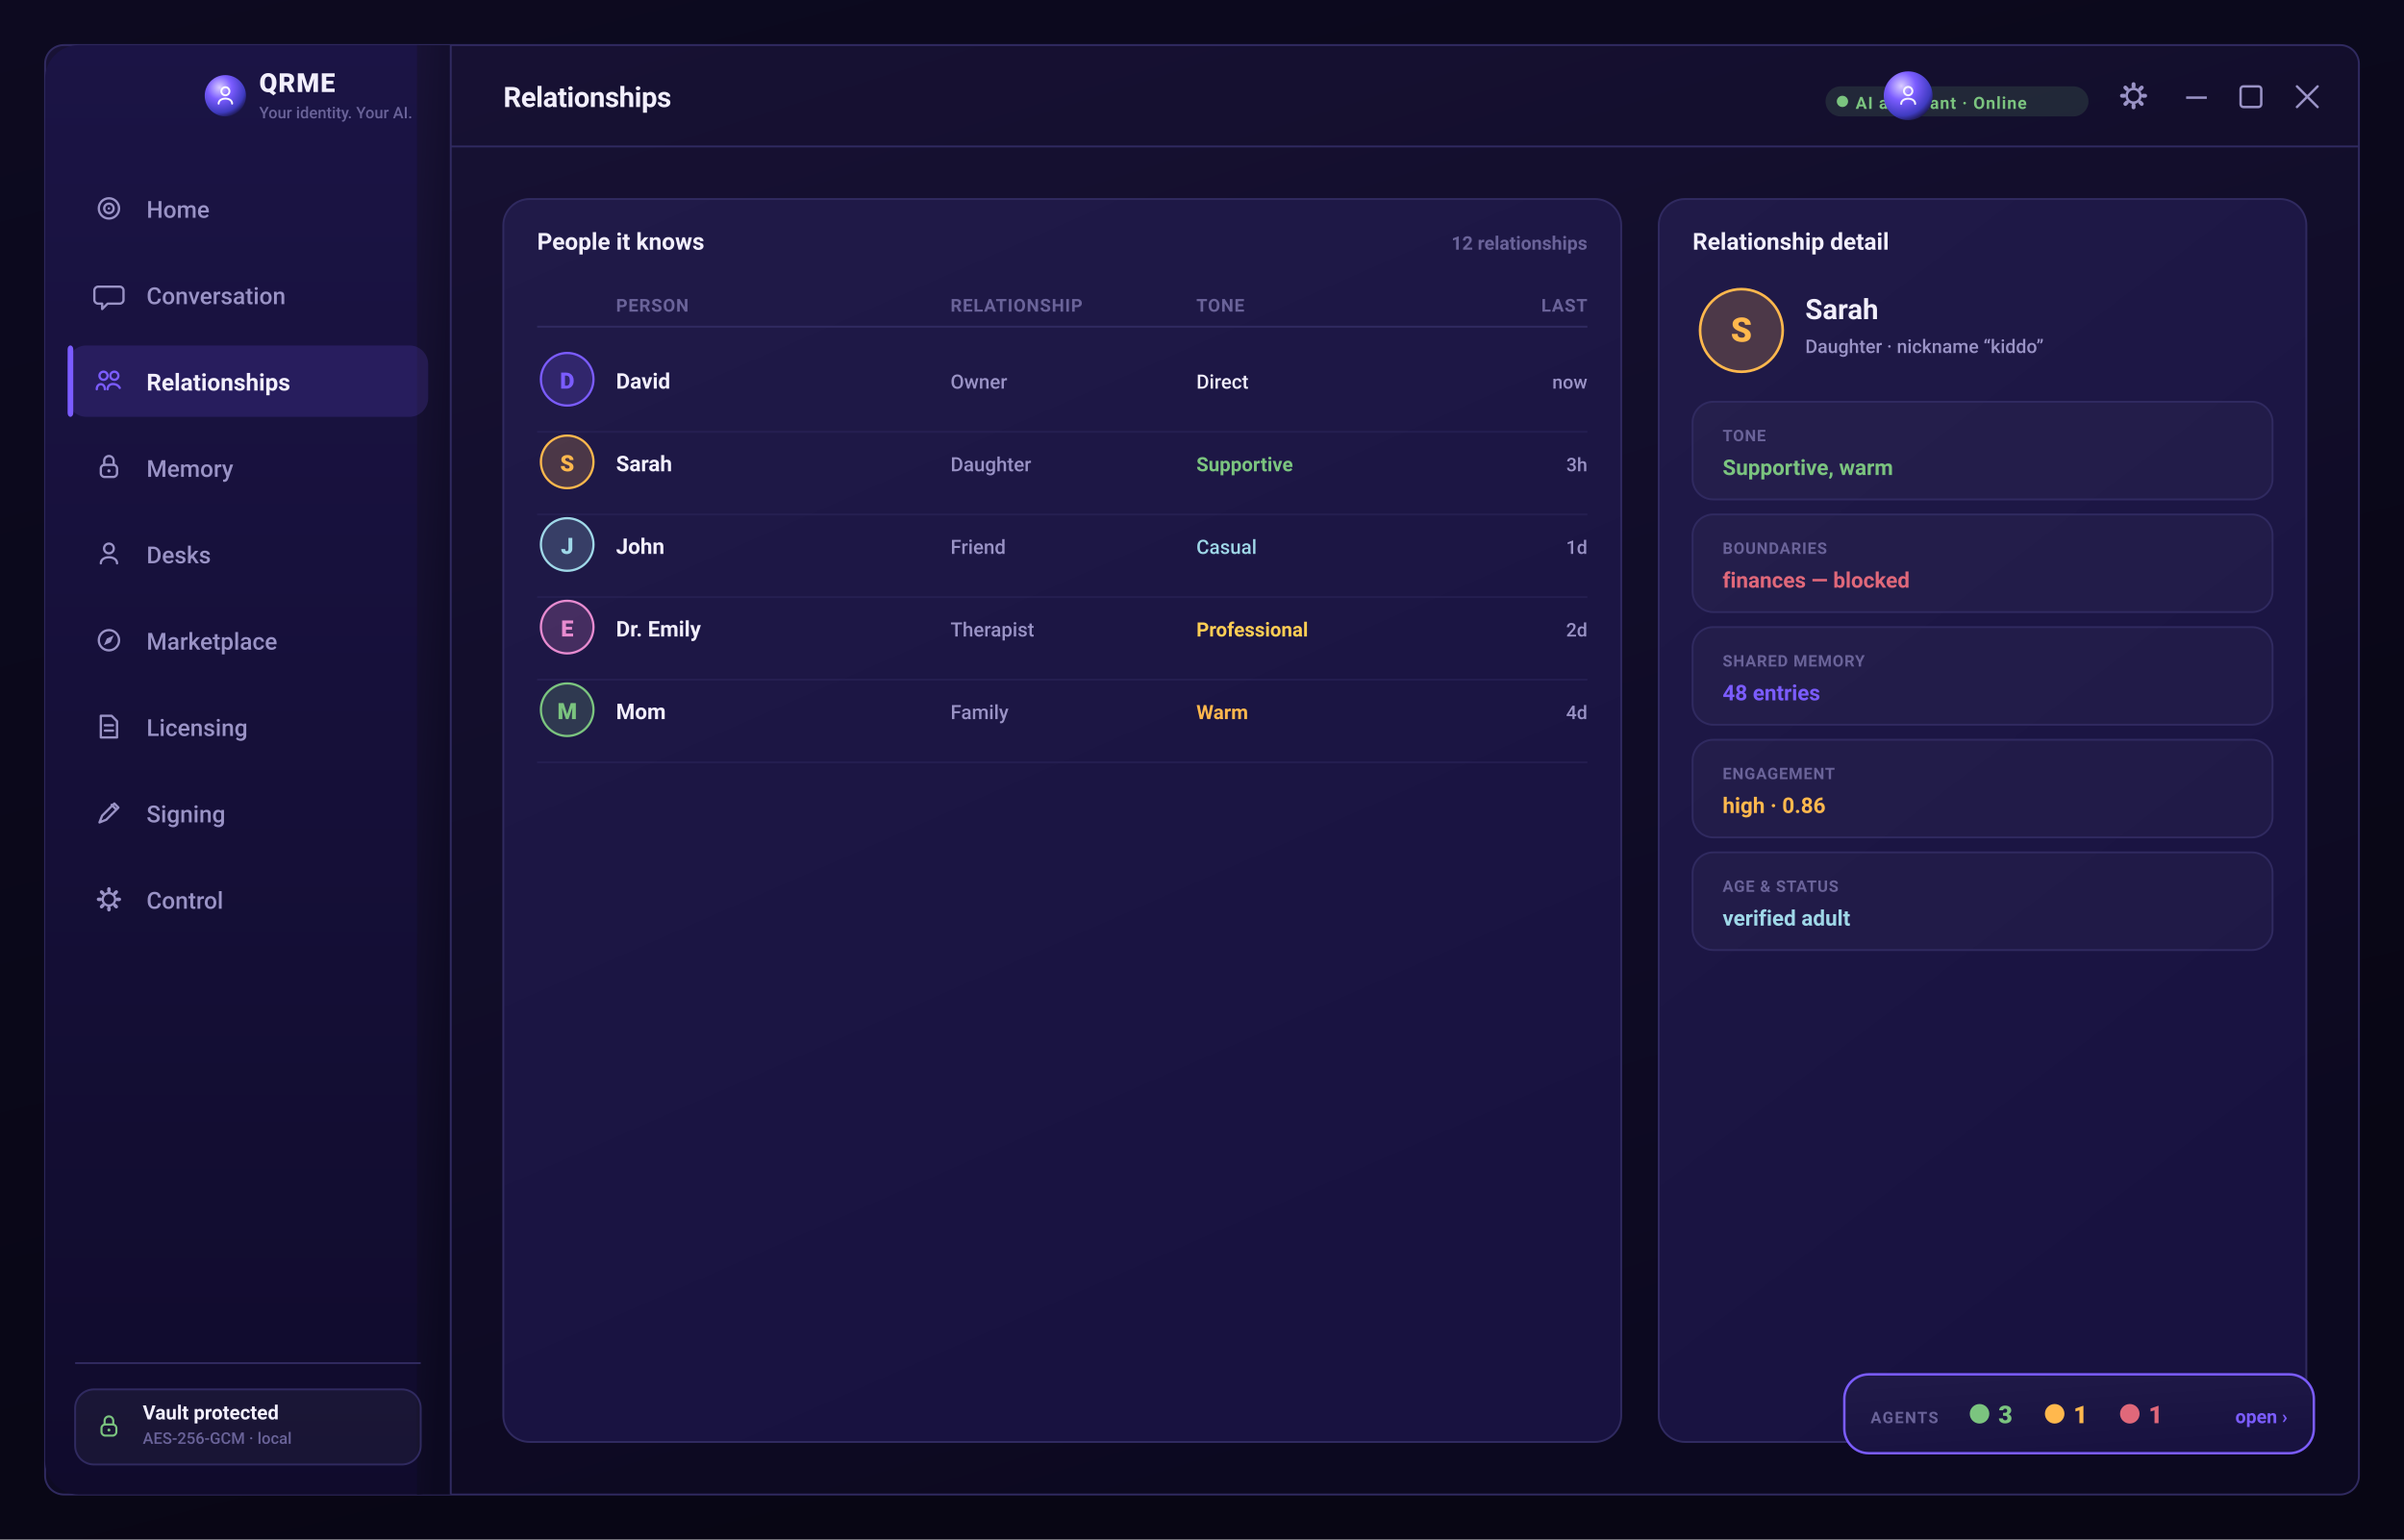
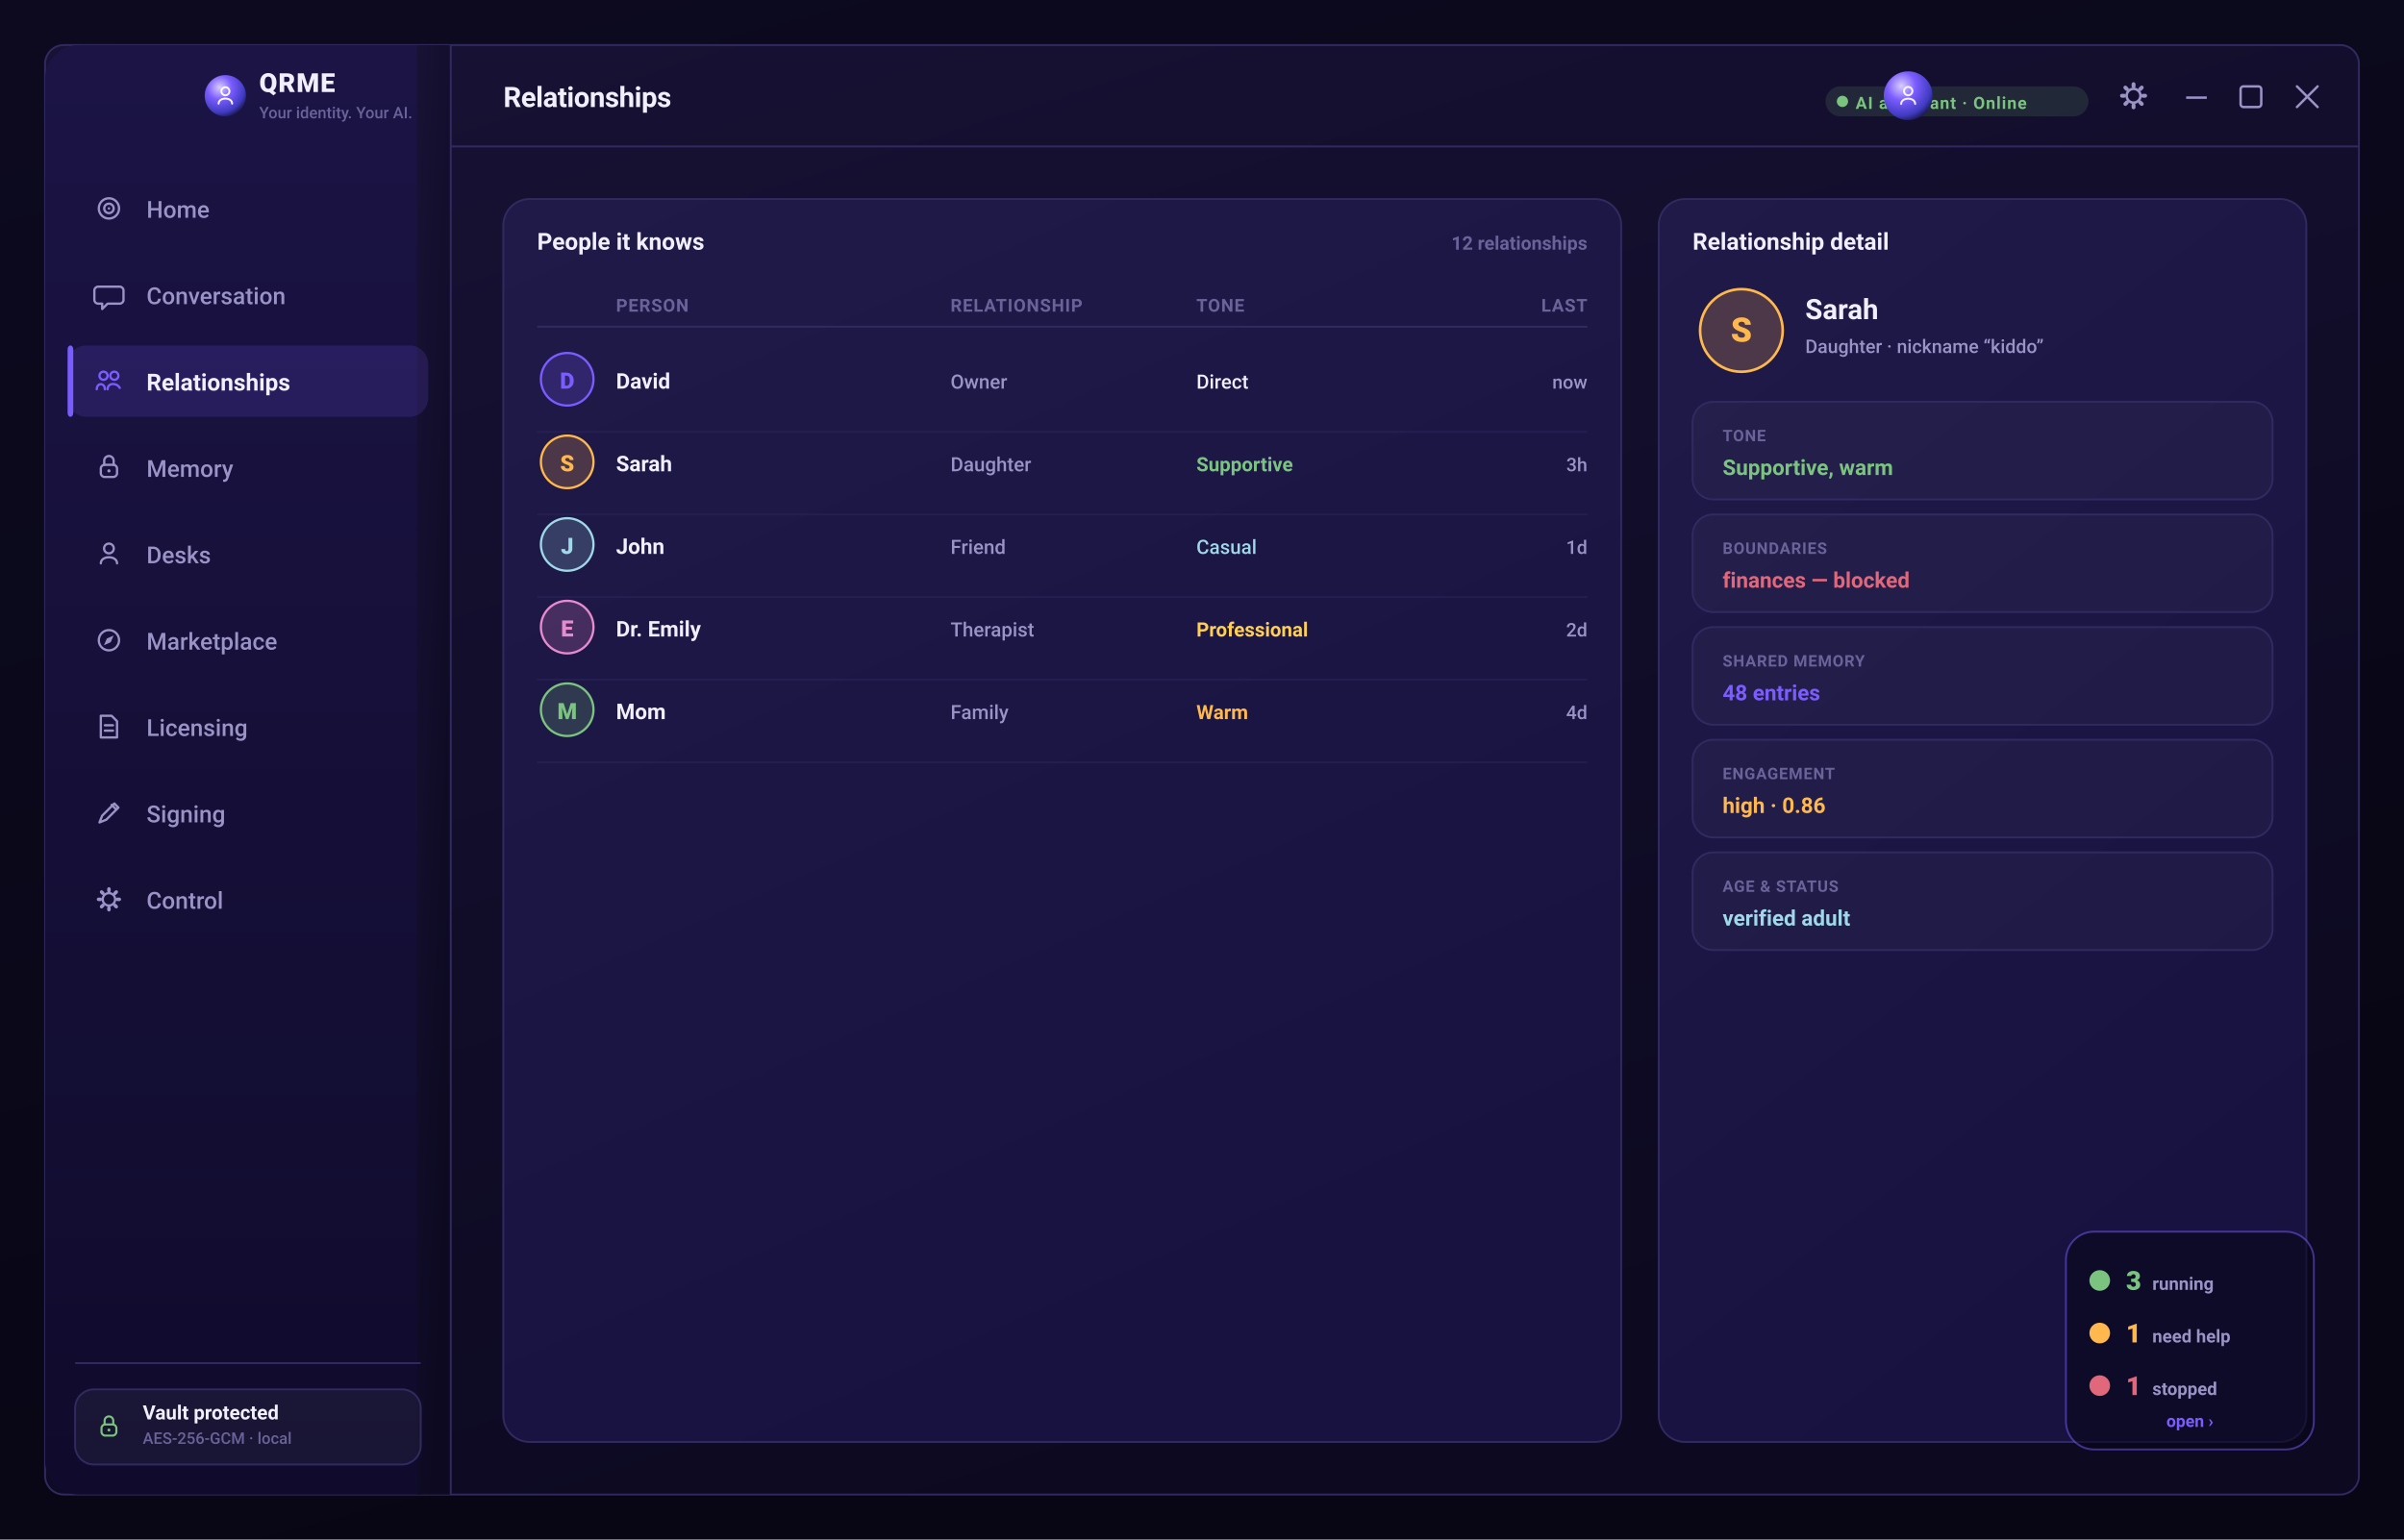
<svg xmlns="http://www.w3.org/2000/svg" width="1280" height="820" viewBox="0 0 1280 820" role="img" aria-label="QRME — Relationships">
  <defs>
    <linearGradient id="gPage" x1="0" y1="0" x2="0.4" y2="1">
      <stop offset="0" stop-color="#0d0a20" />
      <stop offset="1" stop-color="#080614" />
    </linearGradient>
    <linearGradient id="gScr" x1="0" y1="0" x2="0.5" y2="1">
      <stop offset="0" stop-color="#181235" />
      <stop offset="1" stop-color="#0c0920" />
    </linearGradient>
    <linearGradient id="gSide" x1="0" y1="0" x2="0" y2="1">
      <stop offset="0" stop-color="#1b1445" />
      <stop offset="1" stop-color="#100b2c" />
    </linearGradient>
    <linearGradient id="gCard" x1="0" y1="0" x2="0.4" y2="1">
      <stop offset="0" stop-color="#201a48" />
      <stop offset="1" stop-color="#181240" />
    </linearGradient>
    <linearGradient id="gBrand" x1="0" y1="0" x2="1" y2="0">
      <stop offset="0" stop-color="#7b5cff" />
      <stop offset="1" stop-color="#9d7bff" />
    </linearGradient>
    <linearGradient id="gAmber" x1="0" y1="0" x2="1" y2="0">
      <stop offset="0" stop-color="#ffb84d" />
      <stop offset="1" stop-color="#ffd27a" />
    </linearGradient>
    <radialGradient id="orb" cx="36%" cy="30%" r="78%">
      <stop offset="0" stop-color="#d9ccff" />
      <stop offset="38%" stop-color="#7b5cff" />
      <stop offset="78%" stop-color="#3f3bc0" />
      <stop offset="100%" stop-color="#140f34" />
    </radialGradient>
  </defs>
  <rect x="0.0" y="0.0" width="1280.0" height="820.0" rx="0" fill="url(#gPage)" />
  <rect x="24" y="24" width="1232" height="772" rx="10" fill="url(#gScr)" stroke="#302a60" stroke-width="1" />
  <rect x="24.0" y="24.0" width="216.0" height="772.0" rx="18" fill="url(#gSide)" />
  <rect x="222.0" y="24.0" width="18.0" height="772.0" rx="0" fill="url(#gScr)" />
  <line x1="240" y1="24" x2="240" y2="796" stroke="#302a60" stroke-width="1" />
  <line x1="240" y1="78" x2="1256" y2="78" stroke="#302a60" stroke-width="1" />
  <line x1="1164" y1="52" x2="1175" y2="52" stroke="#9a93c6" stroke-width="1.3" />
  <rect x="1193.0" y="46.0" width="11.0" height="11.0" rx="1.5" fill="none" stroke="#9a93c6" stroke-width="1.3" />
  <path d="M1223 46 l11 11 M1234 46 l-11 11" stroke="#9a93c6" stroke-width="1.3" stroke-linecap="round" />
  <circle cx="120" cy="51" r="11" fill="url(#orb)" />
  <circle cx="120" cy="48.6" r="2.16" fill="none" stroke="rgba(255,255,255,0.95)" stroke-width="1.02" stroke-linecap="round" stroke-linejoin="round" />
  <path d="M116.4 55.2 c0 -3.6 7.2 -3.6 7.2 0" fill="none" stroke="rgba(255,255,255,0.95)" stroke-width="1.02" stroke-linecap="round" stroke-linejoin="round" />
  <text x="138.0" y="49.0" font-family="-apple-system,BlinkMacSystemFont,'SF Pro Display','SF Pro Text','Segoe UI',Roboto,system-ui,sans-serif" font-size="14" font-weight="800" fill="#f2effc" text-anchor="start" letter-spacing="0.5">QRME</text>
  <text x="138.0" y="63.0" font-family="-apple-system,BlinkMacSystemFont,'SF Pro Display','SF Pro Text','Segoe UI',Roboto,system-ui,sans-serif" font-size="8.5" font-weight="500" fill="#6a6399" text-anchor="start">Your identity. Your AI.</text>
  <text x="268.0" y="57.0" font-family="-apple-system,BlinkMacSystemFont,'SF Pro Display','SF Pro Text','Segoe UI',Roboto,system-ui,sans-serif" font-size="15" font-weight="700" fill="#f2effc" text-anchor="start" letter-spacing="-0.2">Relationships</text>
  <rect x="1134.96" y="43.8" width="2.08" height="3.2" rx="1" transform="rotate(0 1136 51)" fill="#9a93c6" />
  <rect x="1134.96" y="43.8" width="2.08" height="3.2" rx="1" transform="rotate(45 1136 51)" fill="#9a93c6" />
  <rect x="1134.96" y="43.8" width="2.08" height="3.2" rx="1" transform="rotate(90 1136 51)" fill="#9a93c6" />
  <rect x="1134.96" y="43.8" width="2.08" height="3.2" rx="1" transform="rotate(135 1136 51)" fill="#9a93c6" />
  <rect x="1134.96" y="43.8" width="2.08" height="3.2" rx="1" transform="rotate(180 1136 51)" fill="#9a93c6" />
  <rect x="1134.96" y="43.8" width="2.08" height="3.2" rx="1" transform="rotate(225 1136 51)" fill="#9a93c6" />
  <rect x="1134.96" y="43.8" width="2.08" height="3.2" rx="1" transform="rotate(270 1136 51)" fill="#9a93c6" />
  <rect x="1134.96" y="43.8" width="2.08" height="3.2" rx="1" transform="rotate(315 1136 51)" fill="#9a93c6" />
  <circle cx="1136" cy="51" r="3.68" fill="none" stroke="#9a93c6" stroke-width="1.36" stroke-linecap="round" stroke-linejoin="round" />
  <rect x="972.0" y="46.0" width="140.0" height="16.0" rx="8" fill="rgba(123,196,127,0.14)" />
  <circle cx="981.0" cy="54" r="3" fill="#7bc47f" />
  <text x="988.0" y="58.0" font-family="-apple-system,BlinkMacSystemFont,'SF Pro Display','SF Pro Text','Segoe UI',Roboto,system-ui,sans-serif" font-size="9" font-weight="700" fill="#7bc47f" text-anchor="start" letter-spacing="0.5">AI assistant · Online</text>
  <circle cx="1016" cy="51" r="13" fill="url(#orb)" />
  <circle cx="1016" cy="48.52" r="2.232" fill="none" stroke="rgba(255,255,255,0.9)" stroke-width="1.05" stroke-linecap="round" stroke-linejoin="round" />
  <path d="M1012.28 55.34 c0 -3.72 7.44 -3.72 7.44 0" fill="none" stroke="rgba(255,255,255,0.9)" stroke-width="1.05" stroke-linecap="round" stroke-linejoin="round" />
  <circle cx="58" cy="111" r="5.4" fill="none" stroke="#9a93c6" stroke-width="1.22" stroke-linecap="round" stroke-linejoin="round" />
  <circle cx="58" cy="111" r="2.52" fill="none" stroke="#9a93c6" stroke-width="1.22" stroke-linecap="round" stroke-linejoin="round" />
  <circle cx="58" cy="111" r="0.648" fill="#9a93c6" />
  <text x="78.0" y="116.0" font-family="-apple-system,BlinkMacSystemFont,'SF Pro Display','SF Pro Text','Segoe UI',Roboto,system-ui,sans-serif" font-size="12.5" font-weight="500" fill="#9a93c6" text-anchor="start">Home</text>
  <path d="M52.24 152.68 h11.52 a2 2 0 0 1 2 2 v5.04 a2 2 0 0 1 -2 2 h-6.48 l-2.88 2.88 v-2.88 h-2.16 a2 2 0 0 1 -2 -2 v-5.04 a2 2 0 0 1 2 -2 Z" fill="none" stroke="#9a93c6" stroke-width="1.22" stroke-linecap="round" stroke-linejoin="round" />
  <text x="78.0" y="162.0" font-family="-apple-system,BlinkMacSystemFont,'SF Pro Display','SF Pro Text','Segoe UI',Roboto,system-ui,sans-serif" font-size="12.5" font-weight="500" fill="#9a93c6" text-anchor="start">Conversation</text>
  <rect x="36.0" y="184.0" width="192.0" height="38.0" rx="10" fill="rgba(123,92,255,0.16)" />
  <rect x="36.0" y="184.0" width="3.0" height="38.0" rx="2" fill="#7b5cff" />
  <circle cx="55.12" cy="200.12" r="2.16" fill="none" stroke="#7b5cff" stroke-width="1.22" stroke-linecap="round" stroke-linejoin="round" />
  <circle cx="60.88" cy="200.12" r="2.16" fill="none" stroke="#7b5cff" stroke-width="1.22" stroke-linecap="round" stroke-linejoin="round" />
  <path d="M51.52 207.32 c0 -3.6 4.32 -3.6 4.32 0 M57.28 207.32 c0 -3.6 5.04 -3.6 6.48 -0.72" fill="none" stroke="#7b5cff" stroke-width="1.22" stroke-linecap="round" stroke-linejoin="round" />
  <text x="78.0" y="208.0" font-family="-apple-system,BlinkMacSystemFont,'SF Pro Display','SF Pro Text','Segoe UI',Roboto,system-ui,sans-serif" font-size="12.5" font-weight="650" fill="#f2effc" text-anchor="start">Relationships</text>
  <rect x="53.68" y="247.56" width="8.64" height="6.48" rx="2" fill="none" stroke="#9a93c6" stroke-width="1.22" stroke-linecap="round" stroke-linejoin="round" />
  <path d="M55.48 247.56 v-2.16 a2.52 2.52 0 0 1 5.04 0 v2.16" fill="none" stroke="#9a93c6" stroke-width="1.22" stroke-linecap="round" stroke-linejoin="round" />
  <circle cx="58" cy="250.8" r="0.864" fill="#9a93c6" />
  <text x="78.0" y="254.0" font-family="-apple-system,BlinkMacSystemFont,'SF Pro Display','SF Pro Text','Segoe UI',Roboto,system-ui,sans-serif" font-size="12.5" font-weight="500" fill="#9a93c6" text-anchor="start">Memory</text>
  <circle cx="58" cy="292.12" r="2.592" fill="none" stroke="#9a93c6" stroke-width="1.22" stroke-linecap="round" stroke-linejoin="round" />
  <path d="M53.68 300.04 c0 -4.32 8.64 -4.32 8.64 0" fill="none" stroke="#9a93c6" stroke-width="1.22" stroke-linecap="round" stroke-linejoin="round" />
  <text x="78.0" y="300.0" font-family="-apple-system,BlinkMacSystemFont,'SF Pro Display','SF Pro Text','Segoe UI',Roboto,system-ui,sans-serif" font-size="12.5" font-weight="500" fill="#9a93c6" text-anchor="start">Desks</text>
  <circle cx="58" cy="341" r="5.4" fill="none" stroke="#9a93c6" stroke-width="1.22" stroke-linecap="round" stroke-linejoin="round" />
  <path d="M60.52 338.48 l-1.584 3.6 -3.6 1.584 1.584 -3.6 Z" fill="#9a93c6" />
  <text x="78.0" y="346.0" font-family="-apple-system,BlinkMacSystemFont,'SF Pro Display','SF Pro Text','Segoe UI',Roboto,system-ui,sans-serif" font-size="12.5" font-weight="500" fill="#9a93c6" text-anchor="start">Marketplace</text>
  <path d="M53.68 381.24 h5.76 l2.88 2.88 v8.64 h-8.64 Z" fill="none" stroke="#9a93c6" stroke-width="1.22" stroke-linecap="round" stroke-linejoin="round" />
  <path d="M55.84 386.28 h4.32 M55.84 389.16 h4.32" fill="none" stroke="#9a93c6" stroke-width="1.22" stroke-linecap="round" stroke-linejoin="round" />
  <text x="78.0" y="392.0" font-family="-apple-system,BlinkMacSystemFont,'SF Pro Display','SF Pro Text','Segoe UI',Roboto,system-ui,sans-serif" font-size="12.5" font-weight="500" fill="#9a93c6" text-anchor="start">Licensing</text>
  <path d="M52.96 438.04 l1.44 -3.6 6.48 -6.48 2.16 2.16 -6.48 6.48 -3.6 1.44 Z" fill="none" stroke="#9a93c6" stroke-width="1.22" stroke-linecap="round" stroke-linejoin="round" />
  <path d="M59.44 428.68 l2.16 2.16" fill="none" stroke="#9a93c6" stroke-width="1.22" stroke-linecap="round" stroke-linejoin="round" />
  <text x="78.0" y="438.0" font-family="-apple-system,BlinkMacSystemFont,'SF Pro Display','SF Pro Text','Segoe UI',Roboto,system-ui,sans-serif" font-size="12.5" font-weight="500" fill="#9a93c6" text-anchor="start">Signing</text>
  <rect x="57.064" y="472.52" width="1.872" height="2.88" rx="1" transform="rotate(0 58 479)" fill="#9a93c6" />
  <rect x="57.064" y="472.52" width="1.872" height="2.88" rx="1" transform="rotate(45 58 479)" fill="#9a93c6" />
  <rect x="57.064" y="472.52" width="1.872" height="2.88" rx="1" transform="rotate(90 58 479)" fill="#9a93c6" />
  <rect x="57.064" y="472.52" width="1.872" height="2.88" rx="1" transform="rotate(135 58 479)" fill="#9a93c6" />
  <rect x="57.064" y="472.52" width="1.872" height="2.88" rx="1" transform="rotate(180 58 479)" fill="#9a93c6" />
  <rect x="57.064" y="472.52" width="1.872" height="2.88" rx="1" transform="rotate(225 58 479)" fill="#9a93c6" />
  <rect x="57.064" y="472.52" width="1.872" height="2.88" rx="1" transform="rotate(270 58 479)" fill="#9a93c6" />
  <rect x="57.064" y="472.52" width="1.872" height="2.88" rx="1" transform="rotate(315 58 479)" fill="#9a93c6" />
  <circle cx="58" cy="479" r="3.312" fill="none" stroke="#9a93c6" stroke-width="1.22" stroke-linecap="round" stroke-linejoin="round" />
  <text x="78.0" y="484.0" font-family="-apple-system,BlinkMacSystemFont,'SF Pro Display','SF Pro Text','Segoe UI',Roboto,system-ui,sans-serif" font-size="12.5" font-weight="500" fill="#9a93c6" text-anchor="start">Control</text>
  <line x1="40" y1="726" x2="224" y2="726" stroke="#302a60" stroke-width="1" />
  <rect x="40.0" y="740.0" width="184.0" height="40.0" rx="10" fill="rgba(255,255,255,0.04)" stroke="#302a60" stroke-width="1" />
  <rect x="54.04" y="758.68" width="7.92" height="5.94" rx="2" fill="none" stroke="#7bc47f" stroke-width="1.12" stroke-linecap="round" stroke-linejoin="round" />
  <path d="M55.69 758.68 v-1.98 a2.31 2.31 0 0 1 4.62 0 v1.98" fill="none" stroke="#7bc47f" stroke-width="1.12" stroke-linecap="round" stroke-linejoin="round" />
  <circle cx="58" cy="761.65" r="0.792" fill="#7bc47f" />
  <text x="76.0" y="756.0" font-family="-apple-system,BlinkMacSystemFont,'SF Pro Display','SF Pro Text','Segoe UI',Roboto,system-ui,sans-serif" font-size="10.5" font-weight="650" fill="#f2effc" text-anchor="start">Vault protected</text>
  <text x="76.0" y="769.0" font-family="-apple-system,BlinkMacSystemFont,'SF Pro Display','SF Pro Text','Segoe UI',Roboto,system-ui,sans-serif" font-size="8.5" font-weight="500" fill="#6a6399" text-anchor="start">AES-256-GCM · local</text>
  <rect x="268.0" y="106.0" width="595.2" height="662.0" rx="14" fill="url(#gCard)" stroke="#302a60" stroke-width="1" />
  <text x="286.0" y="133.0" font-family="-apple-system,BlinkMacSystemFont,'SF Pro Display','SF Pro Text','Segoe UI',Roboto,system-ui,sans-serif" font-size="12.5" font-weight="700" fill="#f2effc" text-anchor="start">People it knows</text>
  <text x="845.2" y="133.0" font-family="-apple-system,BlinkMacSystemFont,'SF Pro Display','SF Pro Text','Segoe UI',Roboto,system-ui,sans-serif" font-size="10" font-weight="600" fill="#6a6399" text-anchor="end">12 relationships</text>
  <line x1="286" y1="174" x2="845.2" y2="174" stroke="#302a60" stroke-width="1" />
  <text x="328.0" y="166.0" font-family="-apple-system,BlinkMacSystemFont,'SF Pro Display','SF Pro Text','Segoe UI',Roboto,system-ui,sans-serif" font-size="9.5" font-weight="700" fill="#6a6399" text-anchor="start" letter-spacing="0.4">PERSON</text>
  <text x="506.1" y="166.0" font-family="-apple-system,BlinkMacSystemFont,'SF Pro Display','SF Pro Text','Segoe UI',Roboto,system-ui,sans-serif" font-size="9.5" font-weight="700" fill="#6a6399" text-anchor="start" letter-spacing="0.4">RELATIONSHIP</text>
  <text x="637.0" y="166.0" font-family="-apple-system,BlinkMacSystemFont,'SF Pro Display','SF Pro Text','Segoe UI',Roboto,system-ui,sans-serif" font-size="9.5" font-weight="700" fill="#6a6399" text-anchor="start" letter-spacing="0.4">TONE</text>
  <text x="845.2" y="166.0" font-family="-apple-system,BlinkMacSystemFont,'SF Pro Display','SF Pro Text','Segoe UI',Roboto,system-ui,sans-serif" font-size="9.5" font-weight="700" fill="#6a6399" text-anchor="end" letter-spacing="0.4">LAST</text>
  <circle cx="302" cy="202" r="14" fill="rgba(123,92,255,0.2)" stroke="#7b5cff" stroke-width="1.2" />
  <text x="302.0" y="207.0" font-family="-apple-system,BlinkMacSystemFont,'SF Pro Display','SF Pro Text','Segoe UI',Roboto,system-ui,sans-serif" font-size="12" font-weight="800" fill="#7b5cff" text-anchor="middle">D</text>
  <text x="328.0" y="207.0" font-family="-apple-system,BlinkMacSystemFont,'SF Pro Display','SF Pro Text','Segoe UI',Roboto,system-ui,sans-serif" font-size="11.5" font-weight="650" fill="#f2effc" text-anchor="start">David</text>
  <text x="506.1" y="207.0" font-family="-apple-system,BlinkMacSystemFont,'SF Pro Display','SF Pro Text','Segoe UI',Roboto,system-ui,sans-serif" font-size="10.5" font-weight="500" fill="#9a93c6" text-anchor="start">Owner</text>
  <text x="637.0" y="207.0" font-family="-apple-system,BlinkMacSystemFont,'SF Pro Display','SF Pro Text','Segoe UI',Roboto,system-ui,sans-serif" font-size="10.5" font-weight="500" fill="#f2effc" text-anchor="start">Direct</text>
  <text x="845.2" y="207.0" font-family="-apple-system,BlinkMacSystemFont,'SF Pro Display','SF Pro Text','Segoe UI',Roboto,system-ui,sans-serif" font-size="10" font-weight="500" fill="#9a93c6" text-anchor="end">now</text>
  <line x1="286" y1="230" x2="845.2" y2="230" stroke="rgba(48,42,96,0.45)" stroke-width="1" />
  <circle cx="302" cy="246" r="14" fill="rgba(255,184,77,0.2)" stroke="#ffb84d" stroke-width="1.2" />
  <text x="302.0" y="251.0" font-family="-apple-system,BlinkMacSystemFont,'SF Pro Display','SF Pro Text','Segoe UI',Roboto,system-ui,sans-serif" font-size="12" font-weight="800" fill="#ffb84d" text-anchor="middle">S</text>
  <text x="328.0" y="251.0" font-family="-apple-system,BlinkMacSystemFont,'SF Pro Display','SF Pro Text','Segoe UI',Roboto,system-ui,sans-serif" font-size="11.5" font-weight="650" fill="#f2effc" text-anchor="start">Sarah</text>
  <text x="506.1" y="251.0" font-family="-apple-system,BlinkMacSystemFont,'SF Pro Display','SF Pro Text','Segoe UI',Roboto,system-ui,sans-serif" font-size="10.5" font-weight="500" fill="#9a93c6" text-anchor="start">Daughter</text>
  <text x="637.0" y="251.0" font-family="-apple-system,BlinkMacSystemFont,'SF Pro Display','SF Pro Text','Segoe UI',Roboto,system-ui,sans-serif" font-size="10.5" font-weight="600" fill="#7bc47f" text-anchor="start">Supportive</text>
  <text x="845.2" y="251.0" font-family="-apple-system,BlinkMacSystemFont,'SF Pro Display','SF Pro Text','Segoe UI',Roboto,system-ui,sans-serif" font-size="10" font-weight="500" fill="#9a93c6" text-anchor="end">3h</text>
  <line x1="286" y1="274" x2="845.2" y2="274" stroke="rgba(48,42,96,0.45)" stroke-width="1" />
  <circle cx="302" cy="290" r="14" fill="rgba(159,216,232,0.2)" stroke="#9fd8e8" stroke-width="1.2" />
  <text x="302.0" y="295.0" font-family="-apple-system,BlinkMacSystemFont,'SF Pro Display','SF Pro Text','Segoe UI',Roboto,system-ui,sans-serif" font-size="12" font-weight="800" fill="#9fd8e8" text-anchor="middle">J</text>
  <text x="328.0" y="295.0" font-family="-apple-system,BlinkMacSystemFont,'SF Pro Display','SF Pro Text','Segoe UI',Roboto,system-ui,sans-serif" font-size="11.5" font-weight="650" fill="#f2effc" text-anchor="start">John</text>
  <text x="506.1" y="295.0" font-family="-apple-system,BlinkMacSystemFont,'SF Pro Display','SF Pro Text','Segoe UI',Roboto,system-ui,sans-serif" font-size="10.5" font-weight="500" fill="#9a93c6" text-anchor="start">Friend</text>
  <text x="637.0" y="295.0" font-family="-apple-system,BlinkMacSystemFont,'SF Pro Display','SF Pro Text','Segoe UI',Roboto,system-ui,sans-serif" font-size="10.5" font-weight="500" fill="#9fd8e8" text-anchor="start">Casual</text>
  <text x="845.2" y="295.0" font-family="-apple-system,BlinkMacSystemFont,'SF Pro Display','SF Pro Text','Segoe UI',Roboto,system-ui,sans-serif" font-size="10" font-weight="500" fill="#9a93c6" text-anchor="end">1d</text>
  <line x1="286" y1="318" x2="845.2" y2="318" stroke="rgba(48,42,96,0.45)" stroke-width="1" />
  <circle cx="302" cy="334" r="14" fill="rgba(231,139,208,0.2)" stroke="#e78bd0" stroke-width="1.2" />
  <text x="302.0" y="339.0" font-family="-apple-system,BlinkMacSystemFont,'SF Pro Display','SF Pro Text','Segoe UI',Roboto,system-ui,sans-serif" font-size="12" font-weight="800" fill="#e78bd0" text-anchor="middle">E</text>
  <text x="328.0" y="339.0" font-family="-apple-system,BlinkMacSystemFont,'SF Pro Display','SF Pro Text','Segoe UI',Roboto,system-ui,sans-serif" font-size="11.5" font-weight="650" fill="#f2effc" text-anchor="start">Dr. Emily</text>
  <text x="506.1" y="339.0" font-family="-apple-system,BlinkMacSystemFont,'SF Pro Display','SF Pro Text','Segoe UI',Roboto,system-ui,sans-serif" font-size="10.5" font-weight="500" fill="#9a93c6" text-anchor="start">Therapist</text>
  <text x="637.0" y="339.0" font-family="-apple-system,BlinkMacSystemFont,'SF Pro Display','SF Pro Text','Segoe UI',Roboto,system-ui,sans-serif" font-size="10.5" font-weight="600" fill="#ffce54" text-anchor="start">Professional</text>
  <text x="845.2" y="339.0" font-family="-apple-system,BlinkMacSystemFont,'SF Pro Display','SF Pro Text','Segoe UI',Roboto,system-ui,sans-serif" font-size="10" font-weight="500" fill="#9a93c6" text-anchor="end">2d</text>
  <line x1="286" y1="362" x2="845.2" y2="362" stroke="rgba(48,42,96,0.45)" stroke-width="1" />
  <circle cx="302" cy="378" r="14" fill="rgba(123,196,127,0.2)" stroke="#7bc47f" stroke-width="1.2" />
  <text x="302.0" y="383.0" font-family="-apple-system,BlinkMacSystemFont,'SF Pro Display','SF Pro Text','Segoe UI',Roboto,system-ui,sans-serif" font-size="12" font-weight="800" fill="#7bc47f" text-anchor="middle">M</text>
  <text x="328.0" y="383.0" font-family="-apple-system,BlinkMacSystemFont,'SF Pro Display','SF Pro Text','Segoe UI',Roboto,system-ui,sans-serif" font-size="11.5" font-weight="650" fill="#f2effc" text-anchor="start">Mom</text>
  <text x="506.1" y="383.0" font-family="-apple-system,BlinkMacSystemFont,'SF Pro Display','SF Pro Text','Segoe UI',Roboto,system-ui,sans-serif" font-size="10.5" font-weight="500" fill="#9a93c6" text-anchor="start">Family</text>
  <text x="637.0" y="383.0" font-family="-apple-system,BlinkMacSystemFont,'SF Pro Display','SF Pro Text','Segoe UI',Roboto,system-ui,sans-serif" font-size="10.5" font-weight="600" fill="#ffb84d" text-anchor="start">Warm</text>
  <text x="845.2" y="383.0" font-family="-apple-system,BlinkMacSystemFont,'SF Pro Display','SF Pro Text','Segoe UI',Roboto,system-ui,sans-serif" font-size="10" font-weight="500" fill="#9a93c6" text-anchor="end">4d</text>
  <line x1="286" y1="406" x2="845.2" y2="406" stroke="rgba(48,42,96,0.45)" stroke-width="1" />
  <rect x="883.2" y="106.0" width="344.8" height="662.0" rx="14" fill="url(#gCard)" stroke="#302a60" stroke-width="1" />
  <text x="901.2" y="133.0" font-family="-apple-system,BlinkMacSystemFont,'SF Pro Display','SF Pro Text','Segoe UI',Roboto,system-ui,sans-serif" font-size="12.5" font-weight="700" fill="#f2effc" text-anchor="start">Relationship detail</text>
  <circle cx="927.2" cy="176" r="22" fill="rgba(255,184,77,0.2)" stroke="#ffb84d" stroke-width="1.4" />
  <text x="927.2" y="182.0" font-family="-apple-system,BlinkMacSystemFont,'SF Pro Display','SF Pro Text','Segoe UI',Roboto,system-ui,sans-serif" font-size="18" font-weight="800" fill="#ffb84d" text-anchor="middle">S</text>
  <text x="961.2" y="170.0" font-family="-apple-system,BlinkMacSystemFont,'SF Pro Display','SF Pro Text','Segoe UI',Roboto,system-ui,sans-serif" font-size="15" font-weight="750" fill="#f2effc" text-anchor="start">Sarah</text>
  <text x="961.2" y="188.0" font-family="-apple-system,BlinkMacSystemFont,'SF Pro Display','SF Pro Text','Segoe UI',Roboto,system-ui,sans-serif" font-size="10" font-weight="500" fill="#9a93c6" text-anchor="start">Daughter · nickname “kiddo”</text>
  <rect x="901.2" y="214.0" width="308.8" height="52.0" rx="11" fill="rgba(255,255,255,0.03)" stroke="#302a60" stroke-width="1" />
  <text x="917.2" y="235.0" font-family="-apple-system,BlinkMacSystemFont,'SF Pro Display','SF Pro Text','Segoe UI',Roboto,system-ui,sans-serif" font-size="8.5" font-weight="700" fill="#6a6399" text-anchor="start" letter-spacing="0.4">TONE</text>
  <text x="917.2" y="253.0" font-family="-apple-system,BlinkMacSystemFont,'SF Pro Display','SF Pro Text','Segoe UI',Roboto,system-ui,sans-serif" font-size="11.5" font-weight="650" fill="#7bc47f" text-anchor="start">Supportive, warm</text>
  <rect x="901.2" y="274.0" width="308.8" height="52.0" rx="11" fill="rgba(255,255,255,0.03)" stroke="#302a60" stroke-width="1" />
  <text x="917.2" y="295.0" font-family="-apple-system,BlinkMacSystemFont,'SF Pro Display','SF Pro Text','Segoe UI',Roboto,system-ui,sans-serif" font-size="8.5" font-weight="700" fill="#6a6399" text-anchor="start" letter-spacing="0.4">BOUNDARIES</text>
  <text x="917.2" y="313.0" font-family="-apple-system,BlinkMacSystemFont,'SF Pro Display','SF Pro Text','Segoe UI',Roboto,system-ui,sans-serif" font-size="11.5" font-weight="650" fill="#e0687a" text-anchor="start">finances — blocked</text>
  <rect x="901.2" y="334.0" width="308.8" height="52.0" rx="11" fill="rgba(255,255,255,0.03)" stroke="#302a60" stroke-width="1" />
  <text x="917.2" y="355.0" font-family="-apple-system,BlinkMacSystemFont,'SF Pro Display','SF Pro Text','Segoe UI',Roboto,system-ui,sans-serif" font-size="8.5" font-weight="700" fill="#6a6399" text-anchor="start" letter-spacing="0.4">SHARED MEMORY</text>
  <text x="917.2" y="373.0" font-family="-apple-system,BlinkMacSystemFont,'SF Pro Display','SF Pro Text','Segoe UI',Roboto,system-ui,sans-serif" font-size="11.5" font-weight="650" fill="#7b5cff" text-anchor="start">48 entries</text>
  <rect x="901.2" y="394.0" width="308.8" height="52.0" rx="11" fill="rgba(255,255,255,0.03)" stroke="#302a60" stroke-width="1" />
  <text x="917.2" y="415.0" font-family="-apple-system,BlinkMacSystemFont,'SF Pro Display','SF Pro Text','Segoe UI',Roboto,system-ui,sans-serif" font-size="8.5" font-weight="700" fill="#6a6399" text-anchor="start" letter-spacing="0.4">ENGAGEMENT</text>
  <text x="917.2" y="433.0" font-family="-apple-system,BlinkMacSystemFont,'SF Pro Display','SF Pro Text','Segoe UI',Roboto,system-ui,sans-serif" font-size="11.5" font-weight="650" fill="#ffb84d" text-anchor="start">high · 0.86</text>
  <rect x="901.2" y="454.0" width="308.8" height="52.0" rx="11" fill="rgba(255,255,255,0.03)" stroke="#302a60" stroke-width="1" />
  <text x="917.2" y="475.0" font-family="-apple-system,BlinkMacSystemFont,'SF Pro Display','SF Pro Text','Segoe UI',Roboto,system-ui,sans-serif" font-size="8.5" font-weight="700" fill="#6a6399" text-anchor="start" letter-spacing="0.4">AGE &amp; STATUS</text>
  <text x="917.2" y="493.0" font-family="-apple-system,BlinkMacSystemFont,'SF Pro Display','SF Pro Text','Segoe UI',Roboto,system-ui,sans-serif" font-size="11.5" font-weight="650" fill="#9fd8e8" text-anchor="start">verified adult</text>
-   <rect x="982.0" y="732.0" width="250.0" height="42.0" rx="13" fill="url(#gCard)" stroke="#7b5cff" stroke-width="1.3" />
-   <text x="996.0" y="758.0" font-family="-apple-system,BlinkMacSystemFont,'SF Pro Display','SF Pro Text','Segoe UI',Roboto,system-ui,sans-serif" font-size="8.5" font-weight="700" fill="#6a6399" text-anchor="start" letter-spacing="0.7">AGENTS</text>
-   <circle cx="1054" cy="753" r="5.2" fill="#7bc47f" />
-   <text x="1064.0" y="758.0" font-family="-apple-system,BlinkMacSystemFont,'SF Pro Display','SF Pro Text','Segoe UI',Roboto,system-ui,sans-serif" font-size="13" font-weight="800" fill="#7bc47f" text-anchor="start">3</text>
-   <circle cx="1094" cy="753" r="5.2" fill="#ffb84d" />
-   <text x="1104.0" y="758.0" font-family="-apple-system,BlinkMacSystemFont,'SF Pro Display','SF Pro Text','Segoe UI',Roboto,system-ui,sans-serif" font-size="13" font-weight="800" fill="#ffb84d" text-anchor="start">1</text>
-   <circle cx="1134" cy="753" r="5.2" fill="#e0687a" />
-   <text x="1144.0" y="758.0" font-family="-apple-system,BlinkMacSystemFont,'SF Pro Display','SF Pro Text','Segoe UI',Roboto,system-ui,sans-serif" font-size="13" font-weight="800" fill="#e0687a" text-anchor="start">1</text>
-   <text x="1218.0" y="758.0" font-family="-apple-system,BlinkMacSystemFont,'SF Pro Display','SF Pro Text','Segoe UI',Roboto,system-ui,sans-serif" font-size="10" font-weight="700" fill="#7b5cff" text-anchor="end">open ›</text>
+   <rect x="1100.0" y="656.0" width="132.0" height="116.0" rx="15" fill="rgba(9,7,26,0.62)" stroke="rgba(123,92,255,0.5)" stroke-width="1" />
+   <circle cx="1118" cy="682" r="5.5" fill="#7bc47f" />
+   <text x="1132.0" y="687.0" font-family="-apple-system,BlinkMacSystemFont,'SF Pro Display','SF Pro Text','Segoe UI',Roboto,system-ui,sans-serif" font-size="14" font-weight="800" fill="#7bc47f" text-anchor="start">3</text>
+   <text x="1146.0" y="687.0" font-family="-apple-system,BlinkMacSystemFont,'SF Pro Display','SF Pro Text','Segoe UI',Roboto,system-ui,sans-serif" font-size="9.5" font-weight="600" fill="#9a93c6" text-anchor="start">running</text>
+   <circle cx="1118" cy="710" r="5.5" fill="#ffb84d" />
+   <text x="1132.0" y="715.0" font-family="-apple-system,BlinkMacSystemFont,'SF Pro Display','SF Pro Text','Segoe UI',Roboto,system-ui,sans-serif" font-size="14" font-weight="800" fill="#ffb84d" text-anchor="start">1</text>
+   <text x="1146.0" y="715.0" font-family="-apple-system,BlinkMacSystemFont,'SF Pro Display','SF Pro Text','Segoe UI',Roboto,system-ui,sans-serif" font-size="9.5" font-weight="600" fill="#9a93c6" text-anchor="start">need help</text>
+   <circle cx="1118" cy="738" r="5.5" fill="#e0687a" />
+   <text x="1132.0" y="743.0" font-family="-apple-system,BlinkMacSystemFont,'SF Pro Display','SF Pro Text','Segoe UI',Roboto,system-ui,sans-serif" font-size="14" font-weight="800" fill="#e0687a" text-anchor="start">1</text>
+   <text x="1146.0" y="743.0" font-family="-apple-system,BlinkMacSystemFont,'SF Pro Display','SF Pro Text','Segoe UI',Roboto,system-ui,sans-serif" font-size="9.5" font-weight="600" fill="#9a93c6" text-anchor="start">stopped</text>
+   <text x="1166.0" y="760.0" font-family="-apple-system,BlinkMacSystemFont,'SF Pro Display','SF Pro Text','Segoe UI',Roboto,system-ui,sans-serif" font-size="9" font-weight="700" fill="#7b5cff" text-anchor="middle">open ›</text>
</svg>
